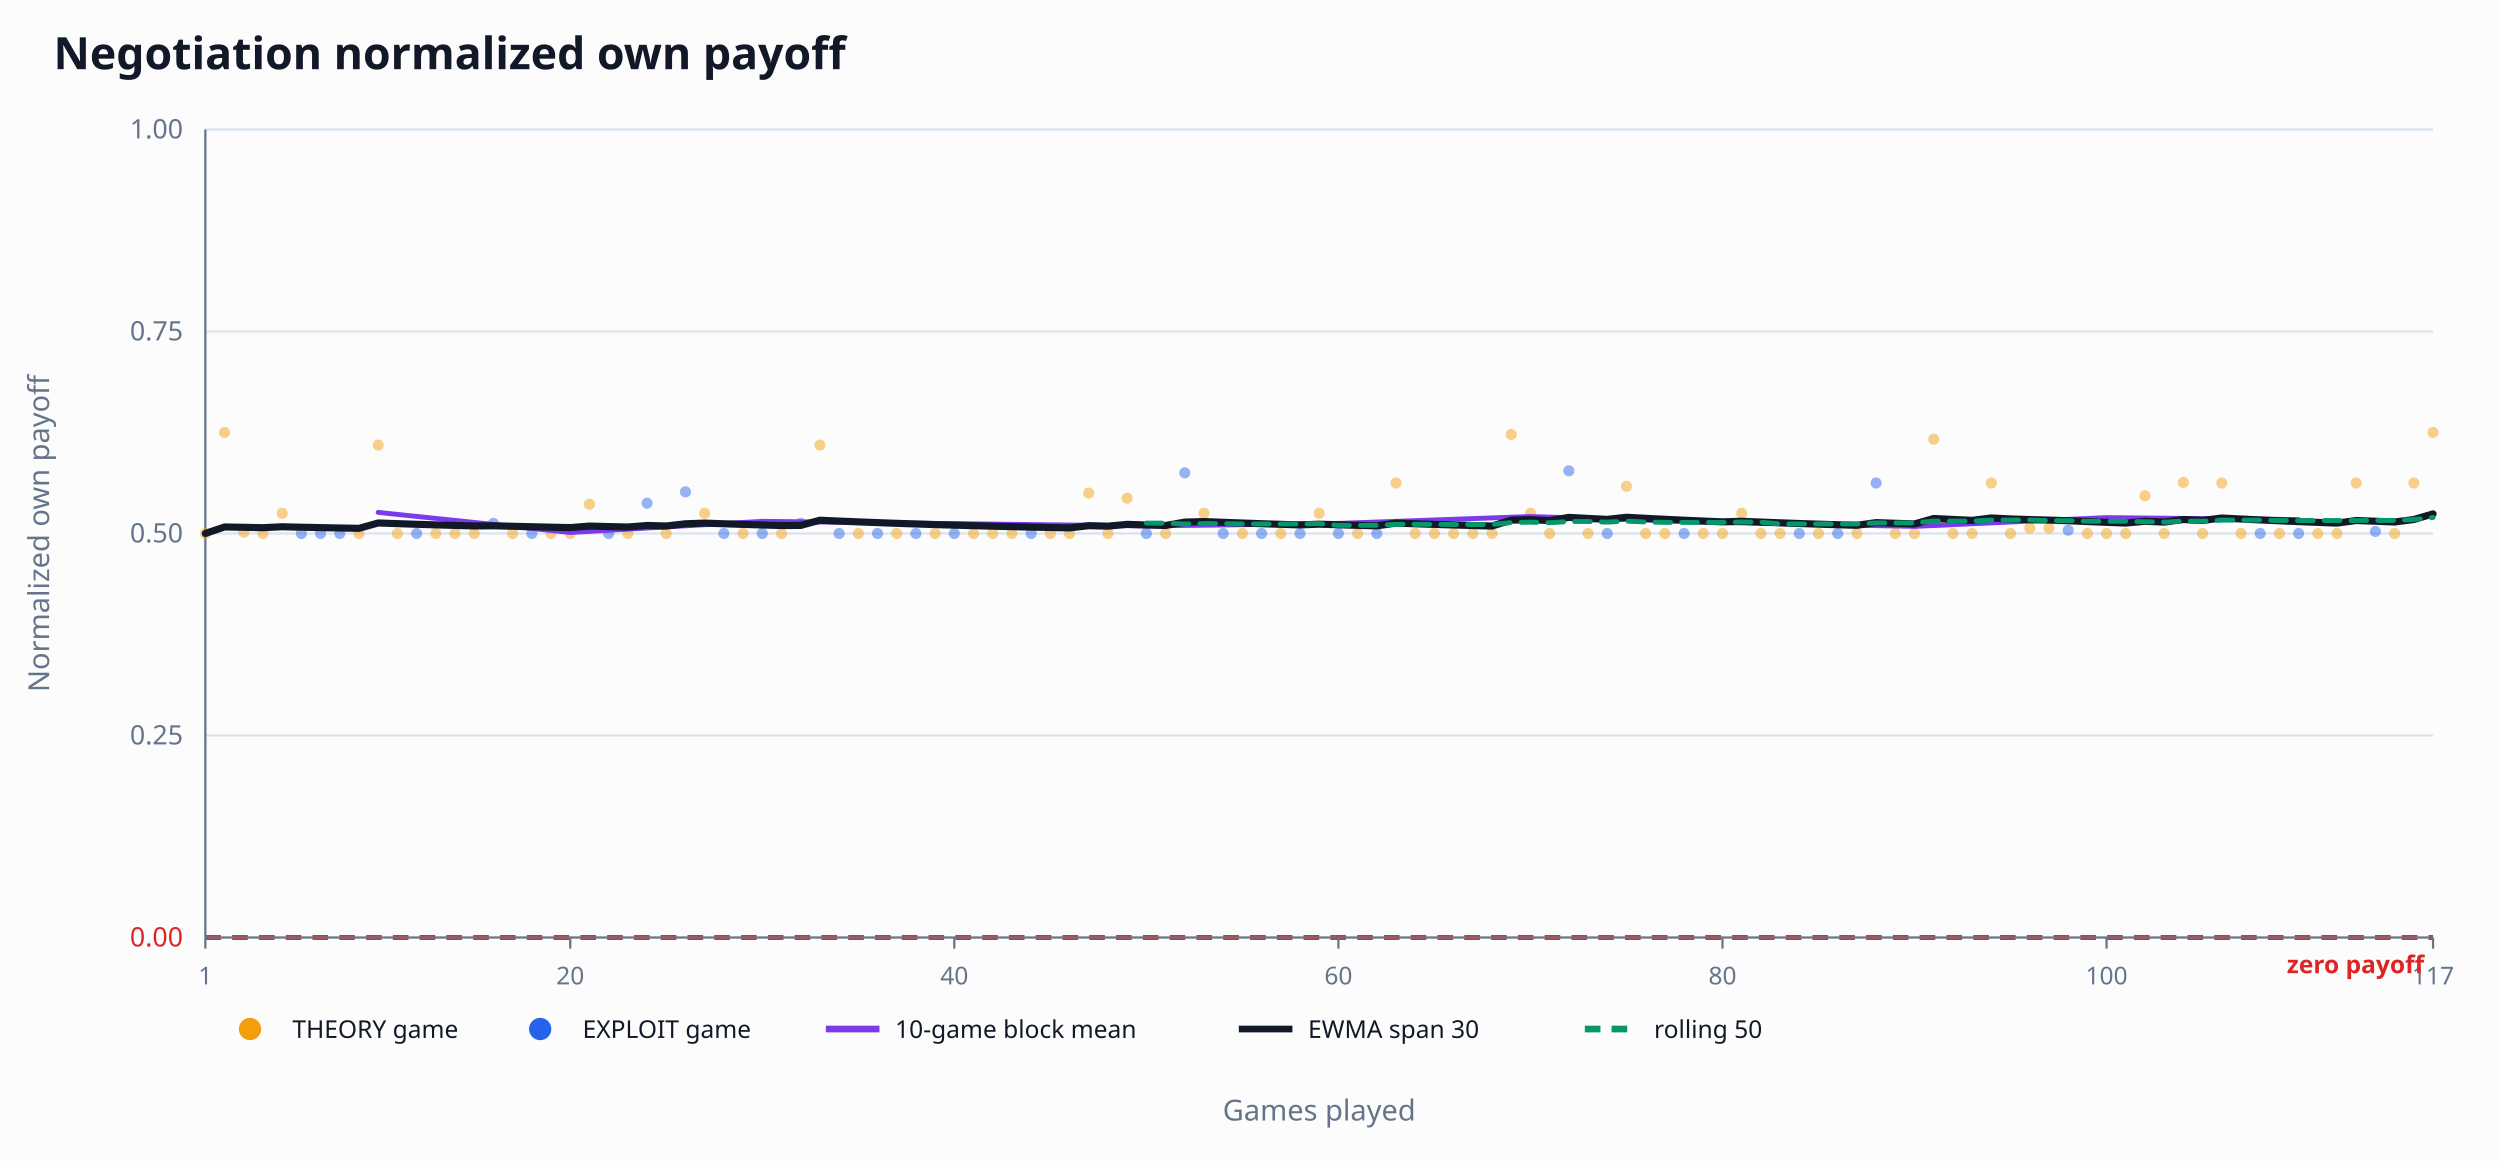
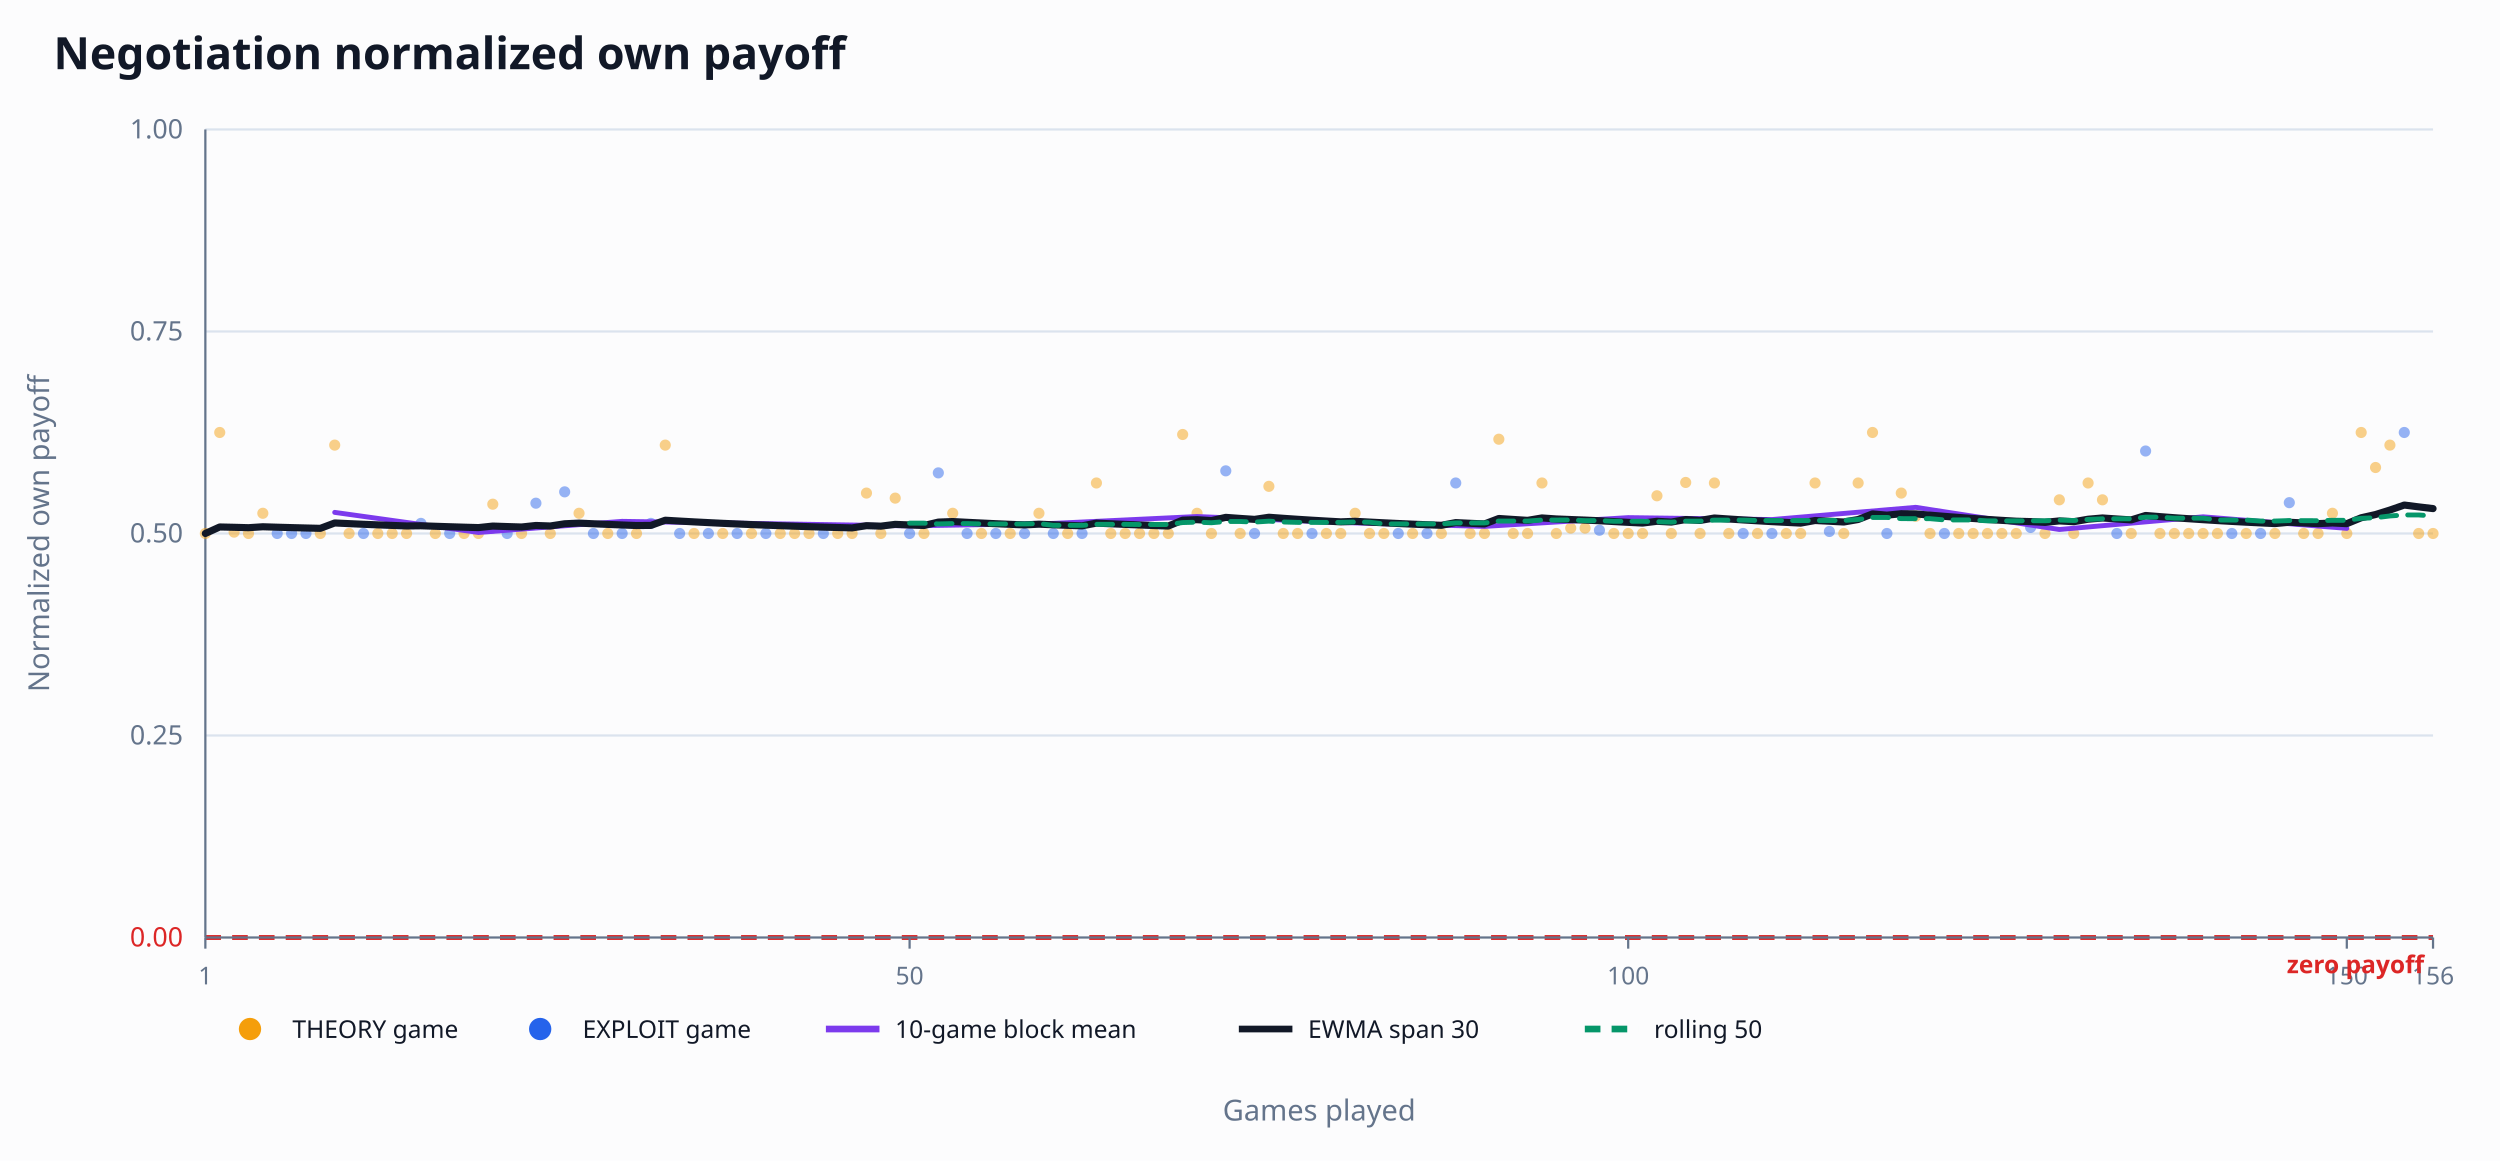
<svg xmlns="http://www.w3.org/2000/svg" width="1120" height="520" viewBox="0 0 1120 520">
  <rect width="100%" height="100%" fill="#fcfcfd" />
  <text x="24" y="31" font-family="system-ui,sans-serif" font-size="20" font-weight="700" fill="#111827">Negotiation normalized own payoff</text>
  <line x1="92" y1="420.00" x2="1090" y2="420.00" stroke="#dc2626" stroke-width="2.2" stroke-dasharray="7,5" />
  <text x="82" y="424.00" text-anchor="end" font-family="system-ui,sans-serif" font-size="12" fill="#dc2626">0.00</text>
  <line x1="92" y1="329.50" x2="1090" y2="329.50" stroke="#dbe3ee" stroke-width="1" />
  <text x="82" y="333.50" text-anchor="end" font-family="system-ui,sans-serif" font-size="12" fill="#64748b">0.25</text>
  <line x1="92" y1="239.00" x2="1090" y2="239.00" stroke="#dbe3ee" stroke-width="1" />
  <text x="82" y="243.00" text-anchor="end" font-family="system-ui,sans-serif" font-size="12" fill="#64748b">0.50</text>
  <line x1="92" y1="148.50" x2="1090" y2="148.50" stroke="#dbe3ee" stroke-width="1" />
  <text x="82" y="152.50" text-anchor="end" font-family="system-ui,sans-serif" font-size="12" fill="#64748b">0.75</text>
  <line x1="92" y1="58.00" x2="1090" y2="58.00" stroke="#dbe3ee" stroke-width="1" />
  <text x="82" y="62.00" text-anchor="end" font-family="system-ui,sans-serif" font-size="12" fill="#64748b">1.00</text>
  <line x1="92.00" y1="420" x2="92.00" y2="425" stroke="#64748b" />
  <text x="92.00" y="441" text-anchor="middle" font-family="system-ui,sans-serif" font-size="11" fill="#64748b">1</text>
-   <line x1="255.47" y1="420" x2="255.47" y2="425" stroke="#64748b" />
-   <text x="255.47" y="441" text-anchor="middle" font-family="system-ui,sans-serif" font-size="11" fill="#64748b">20</text>
-   <line x1="427.53" y1="420" x2="427.53" y2="425" stroke="#64748b" />
-   <text x="427.53" y="441" text-anchor="middle" font-family="system-ui,sans-serif" font-size="11" fill="#64748b">40</text>
-   <line x1="599.60" y1="420" x2="599.60" y2="425" stroke="#64748b" />
-   <text x="599.60" y="441" text-anchor="middle" font-family="system-ui,sans-serif" font-size="11" fill="#64748b">60</text>
-   <line x1="771.67" y1="420" x2="771.67" y2="425" stroke="#64748b" />
-   <text x="771.67" y="441" text-anchor="middle" font-family="system-ui,sans-serif" font-size="11" fill="#64748b">80</text>
-   <line x1="943.74" y1="420" x2="943.74" y2="425" stroke="#64748b" />
-   <text x="943.74" y="441" text-anchor="middle" font-family="system-ui,sans-serif" font-size="11" fill="#64748b">100</text>
+   <line x1="407.50" y1="420" x2="407.50" y2="425" stroke="#64748b" />
+   <text x="407.50" y="441" text-anchor="middle" font-family="system-ui,sans-serif" font-size="11" fill="#64748b">50</text>
+   <line x1="729.43" y1="420" x2="729.43" y2="425" stroke="#64748b" />
+   <text x="729.43" y="441" text-anchor="middle" font-family="system-ui,sans-serif" font-size="11" fill="#64748b">100</text>
+   <line x1="1051.37" y1="420" x2="1051.37" y2="425" stroke="#64748b" />
+   <text x="1051.37" y="441" text-anchor="middle" font-family="system-ui,sans-serif" font-size="11" fill="#64748b">150</text>
  <line x1="1090.00" y1="420" x2="1090.00" y2="425" stroke="#64748b" />
-   <text x="1090.00" y="441" text-anchor="middle" font-family="system-ui,sans-serif" font-size="11" fill="#64748b">117</text>
+   <text x="1090.00" y="441" text-anchor="middle" font-family="system-ui,sans-serif" font-size="11" fill="#64748b">156</text>
  <line x1="92" y1="58" x2="92" y2="420" stroke="#64748b" />
  <line x1="92" y1="420" x2="1090" y2="420" stroke="#64748b" />
  <text x="591.00" y="502" text-anchor="middle" font-family="system-ui,sans-serif" font-size="13" fill="#64748b">Games played</text>
  <text x="22" y="239.00" text-anchor="middle" transform="rotate(-90 22 239.00)" font-family="system-ui,sans-serif" font-size="13" fill="#64748b">Normalized own payoff</text>
  <text x="1086" y="436.00" text-anchor="end" font-family="system-ui,sans-serif" font-size="11" font-weight="700" fill="#dc2626">zero payoff</text>
  <circle cx="92.00" cy="239.00" r="2.5" fill="#f59e0b" opacity="0.48" />
-   <circle cx="100.60" cy="193.75" r="2.5" fill="#f59e0b" opacity="0.48" />
-   <circle cx="109.21" cy="238.40" r="2.5" fill="#f59e0b" opacity="0.48" />
-   <circle cx="117.81" cy="239.00" r="2.5" fill="#f59e0b" opacity="0.48" />
-   <circle cx="126.41" cy="229.95" r="2.5" fill="#f59e0b" opacity="0.48" />
-   <circle cx="135.02" cy="239.00" r="2.5" fill="#2563eb" opacity="0.48" />
-   <circle cx="143.62" cy="239.00" r="2.5" fill="#2563eb" opacity="0.48" />
-   <circle cx="152.22" cy="239.00" r="2.5" fill="#2563eb" opacity="0.48" />
-   <circle cx="160.83" cy="239.00" r="2.5" fill="#f59e0b" opacity="0.48" />
-   <circle cx="169.43" cy="199.41" r="2.5" fill="#f59e0b" opacity="0.48" />
-   <circle cx="178.03" cy="239.00" r="2.5" fill="#f59e0b" opacity="0.48" />
-   <circle cx="186.64" cy="239.00" r="2.5" fill="#2563eb" opacity="0.48" />
-   <circle cx="195.24" cy="239.00" r="2.5" fill="#f59e0b" opacity="0.48" />
-   <circle cx="203.84" cy="239.00" r="2.5" fill="#f59e0b" opacity="0.48" />
-   <circle cx="212.45" cy="239.00" r="2.5" fill="#f59e0b" opacity="0.48" />
-   <circle cx="221.05" cy="234.48" r="2.5" fill="#2563eb" opacity="0.48" />
-   <circle cx="229.66" cy="239.00" r="2.5" fill="#f59e0b" opacity="0.48" />
-   <circle cx="238.26" cy="239.00" r="2.5" fill="#2563eb" opacity="0.48" />
-   <circle cx="246.86" cy="239.00" r="2.5" fill="#f59e0b" opacity="0.48" />
-   <circle cx="255.47" cy="239.00" r="2.5" fill="#f59e0b" opacity="0.48" />
-   <circle cx="264.07" cy="225.88" r="2.5" fill="#f59e0b" opacity="0.48" />
-   <circle cx="272.67" cy="239.00" r="2.5" fill="#2563eb" opacity="0.48" />
-   <circle cx="281.28" cy="239.00" r="2.5" fill="#f59e0b" opacity="0.48" />
-   <circle cx="289.88" cy="225.43" r="2.5" fill="#2563eb" opacity="0.48" />
-   <circle cx="298.48" cy="239.00" r="2.5" fill="#f59e0b" opacity="0.48" />
-   <circle cx="307.09" cy="220.35" r="2.5" fill="#2563eb" opacity="0.48" />
-   <circle cx="315.69" cy="229.95" r="2.5" fill="#f59e0b" opacity="0.48" />
-   <circle cx="324.29" cy="239.00" r="2.5" fill="#2563eb" opacity="0.48" />
-   <circle cx="332.90" cy="239.00" r="2.5" fill="#f59e0b" opacity="0.48" />
-   <circle cx="341.50" cy="239.00" r="2.5" fill="#2563eb" opacity="0.48" />
-   <circle cx="350.10" cy="239.00" r="2.5" fill="#f59e0b" opacity="0.48" />
-   <circle cx="358.71" cy="234.48" r="2.5" fill="#2563eb" opacity="0.48" />
-   <circle cx="367.31" cy="199.41" r="2.5" fill="#f59e0b" opacity="0.48" />
-   <circle cx="375.91" cy="239.00" r="2.5" fill="#2563eb" opacity="0.48" />
-   <circle cx="384.52" cy="239.00" r="2.5" fill="#f59e0b" opacity="0.48" />
-   <circle cx="393.12" cy="239.00" r="2.5" fill="#2563eb" opacity="0.48" />
-   <circle cx="401.72" cy="239.00" r="2.5" fill="#f59e0b" opacity="0.48" />
-   <circle cx="410.33" cy="239.00" r="2.5" fill="#2563eb" opacity="0.48" />
-   <circle cx="418.93" cy="239.00" r="2.5" fill="#f59e0b" opacity="0.48" />
-   <circle cx="427.53" cy="239.00" r="2.5" fill="#2563eb" opacity="0.48" />
-   <circle cx="436.14" cy="239.00" r="2.5" fill="#f59e0b" opacity="0.48" />
-   <circle cx="444.74" cy="239.00" r="2.5" fill="#f59e0b" opacity="0.48" />
-   <circle cx="453.34" cy="239.00" r="2.5" fill="#f59e0b" opacity="0.48" />
-   <circle cx="461.95" cy="239.00" r="2.5" fill="#2563eb" opacity="0.48" />
-   <circle cx="470.55" cy="239.00" r="2.5" fill="#f59e0b" opacity="0.48" />
-   <circle cx="479.16" cy="239.00" r="2.5" fill="#f59e0b" opacity="0.48" />
-   <circle cx="487.76" cy="220.90" r="2.5" fill="#f59e0b" opacity="0.48" />
-   <circle cx="496.36" cy="239.00" r="2.5" fill="#f59e0b" opacity="0.48" />
-   <circle cx="504.97" cy="223.16" r="2.5" fill="#f59e0b" opacity="0.48" />
-   <circle cx="513.57" cy="239.00" r="2.5" fill="#2563eb" opacity="0.48" />
-   <circle cx="522.17" cy="239.00" r="2.5" fill="#f59e0b" opacity="0.48" />
-   <circle cx="530.78" cy="211.85" r="2.5" fill="#2563eb" opacity="0.48" />
-   <circle cx="539.38" cy="229.95" r="2.5" fill="#f59e0b" opacity="0.48" />
-   <circle cx="547.98" cy="239.00" r="2.5" fill="#2563eb" opacity="0.48" />
-   <circle cx="556.59" cy="239.00" r="2.5" fill="#f59e0b" opacity="0.48" />
-   <circle cx="565.19" cy="239.00" r="2.5" fill="#2563eb" opacity="0.48" />
-   <circle cx="573.79" cy="239.00" r="2.5" fill="#f59e0b" opacity="0.48" />
-   <circle cx="582.40" cy="239.00" r="2.5" fill="#2563eb" opacity="0.48" />
-   <circle cx="591.00" cy="229.95" r="2.5" fill="#f59e0b" opacity="0.48" />
-   <circle cx="599.60" cy="239.00" r="2.5" fill="#2563eb" opacity="0.48" />
-   <circle cx="608.21" cy="239.00" r="2.5" fill="#f59e0b" opacity="0.48" />
-   <circle cx="616.81" cy="239.00" r="2.5" fill="#2563eb" opacity="0.48" />
-   <circle cx="625.41" cy="216.38" r="2.5" fill="#f59e0b" opacity="0.48" />
-   <circle cx="634.02" cy="239.00" r="2.5" fill="#f59e0b" opacity="0.48" />
-   <circle cx="642.62" cy="239.00" r="2.5" fill="#f59e0b" opacity="0.48" />
-   <circle cx="651.22" cy="239.00" r="2.5" fill="#f59e0b" opacity="0.48" />
-   <circle cx="659.83" cy="239.00" r="2.5" fill="#f59e0b" opacity="0.48" />
-   <circle cx="668.43" cy="239.00" r="2.5" fill="#f59e0b" opacity="0.48" />
-   <circle cx="677.03" cy="194.65" r="2.5" fill="#f59e0b" opacity="0.48" />
-   <circle cx="685.64" cy="229.95" r="2.5" fill="#f59e0b" opacity="0.48" />
-   <circle cx="694.24" cy="239.00" r="2.5" fill="#f59e0b" opacity="0.48" />
-   <circle cx="702.84" cy="210.94" r="2.5" fill="#2563eb" opacity="0.48" />
-   <circle cx="711.45" cy="239.00" r="2.5" fill="#f59e0b" opacity="0.48" />
-   <circle cx="720.05" cy="239.00" r="2.5" fill="#2563eb" opacity="0.48" />
-   <circle cx="728.66" cy="217.88" r="2.5" fill="#f59e0b" opacity="0.48" />
-   <circle cx="737.26" cy="239.00" r="2.5" fill="#f59e0b" opacity="0.48" />
-   <circle cx="745.86" cy="239.00" r="2.5" fill="#f59e0b" opacity="0.48" />
-   <circle cx="754.47" cy="239.00" r="2.5" fill="#2563eb" opacity="0.48" />
-   <circle cx="763.07" cy="239.00" r="2.5" fill="#f59e0b" opacity="0.48" />
-   <circle cx="771.67" cy="239.00" r="2.5" fill="#f59e0b" opacity="0.48" />
-   <circle cx="780.28" cy="229.95" r="2.5" fill="#f59e0b" opacity="0.48" />
-   <circle cx="788.88" cy="239.00" r="2.5" fill="#f59e0b" opacity="0.48" />
-   <circle cx="797.48" cy="239.00" r="2.5" fill="#f59e0b" opacity="0.48" />
-   <circle cx="806.09" cy="239.00" r="2.5" fill="#2563eb" opacity="0.48" />
-   <circle cx="814.69" cy="239.00" r="2.5" fill="#f59e0b" opacity="0.48" />
-   <circle cx="823.29" cy="239.00" r="2.5" fill="#2563eb" opacity="0.48" />
-   <circle cx="831.90" cy="239.00" r="2.5" fill="#f59e0b" opacity="0.48" />
-   <circle cx="840.50" cy="216.38" r="2.5" fill="#2563eb" opacity="0.48" />
-   <circle cx="849.10" cy="239.00" r="2.5" fill="#f59e0b" opacity="0.48" />
-   <circle cx="857.71" cy="239.00" r="2.5" fill="#f59e0b" opacity="0.48" />
-   <circle cx="866.31" cy="196.77" r="2.5" fill="#f59e0b" opacity="0.48" />
-   <circle cx="874.91" cy="239.00" r="2.5" fill="#f59e0b" opacity="0.48" />
-   <circle cx="883.52" cy="239.00" r="2.5" fill="#f59e0b" opacity="0.48" />
-   <circle cx="892.12" cy="216.38" r="2.5" fill="#f59e0b" opacity="0.48" />
-   <circle cx="900.72" cy="239.00" r="2.5" fill="#f59e0b" opacity="0.48" />
-   <circle cx="909.33" cy="236.59" r="2.5" fill="#f59e0b" opacity="0.48" />
-   <circle cx="917.93" cy="236.59" r="2.5" fill="#f59e0b" opacity="0.48" />
-   <circle cx="926.53" cy="237.55" r="2.5" fill="#2563eb" opacity="0.48" />
-   <circle cx="935.14" cy="239.00" r="2.5" fill="#f59e0b" opacity="0.48" />
-   <circle cx="943.74" cy="239.00" r="2.5" fill="#f59e0b" opacity="0.48" />
-   <circle cx="952.34" cy="239.00" r="2.5" fill="#f59e0b" opacity="0.48" />
-   <circle cx="960.95" cy="222.11" r="2.5" fill="#f59e0b" opacity="0.48" />
-   <circle cx="969.55" cy="239.00" r="2.5" fill="#f59e0b" opacity="0.48" />
-   <circle cx="978.16" cy="216.14" r="2.5" fill="#f59e0b" opacity="0.48" />
-   <circle cx="986.76" cy="239.00" r="2.5" fill="#f59e0b" opacity="0.48" />
-   <circle cx="995.36" cy="216.38" r="2.5" fill="#f59e0b" opacity="0.48" />
-   <circle cx="1003.97" cy="239.00" r="2.5" fill="#f59e0b" opacity="0.48" />
-   <circle cx="1012.57" cy="239.00" r="2.5" fill="#2563eb" opacity="0.48" />
-   <circle cx="1021.17" cy="239.00" r="2.5" fill="#f59e0b" opacity="0.48" />
-   <circle cx="1029.78" cy="239.00" r="2.5" fill="#2563eb" opacity="0.48" />
-   <circle cx="1038.38" cy="239.00" r="2.5" fill="#f59e0b" opacity="0.48" />
-   <circle cx="1046.98" cy="239.00" r="2.5" fill="#f59e0b" opacity="0.48" />
-   <circle cx="1055.59" cy="216.38" r="2.5" fill="#f59e0b" opacity="0.48" />
-   <circle cx="1064.19" cy="238.10" r="2.5" fill="#2563eb" opacity="0.48" />
-   <circle cx="1072.79" cy="239.00" r="2.5" fill="#f59e0b" opacity="0.48" />
-   <circle cx="1081.40" cy="216.38" r="2.5" fill="#f59e0b" opacity="0.48" />
-   <circle cx="1090.00" cy="193.75" r="2.5" fill="#f59e0b" opacity="0.48" />
-   <polyline points="169.43,229.55 255.47,238.55 341.50,233.56 427.53,234.59 513.57,235.61 599.60,234.48 685.64,231.40 771.67,234.08 857.71,235.83 943.74,231.89 1029.78,232.76" fill="none" stroke="#7c3aed" stroke-width="2.2" stroke-linejoin="round" stroke-linecap="round" />
-   <polyline points="92.00,239.00 100.60,236.08 109.21,236.23 117.81,236.41 126.41,235.99 135.02,236.19 143.62,236.37 152.22,236.54 160.83,236.70 169.43,234.29 178.03,234.59 186.64,234.88 195.24,235.14 203.84,235.39 212.45,235.63 221.05,235.55 229.66,235.77 238.26,235.98 246.86,236.18 255.47,236.36 264.07,235.68 272.67,235.90 281.28,236.10 289.88,235.41 298.48,235.64 307.09,234.65 315.69,234.35 324.29,234.65 332.90,234.93 341.50,235.19 350.10,235.44 358.71,235.38 367.31,233.06 375.91,233.44 384.52,233.80 393.12,234.13 401.72,234.45 410.33,234.74 418.93,235.02 427.53,235.27 436.14,235.51 444.74,235.74 453.34,235.95 461.95,236.15 470.55,236.33 479.16,236.50 487.76,235.50 496.36,235.72 504.97,234.91 513.57,235.18 522.17,235.42 530.78,233.90 539.38,233.65 547.98,233.99 556.59,234.31 565.19,234.62 573.79,234.90 582.40,235.16 591.00,234.83 599.60,235.10 608.21,235.35 616.81,235.58 625.41,234.35 634.02,234.65 642.62,234.93 651.22,235.19 659.83,235.44 668.43,235.67 677.03,233.02 685.64,232.82 694.24,233.22 702.84,231.78 711.45,232.25 720.05,232.68 728.66,231.73 737.26,232.20 745.86,232.64 754.47,233.05 763.07,233.43 771.67,233.79 780.28,233.54 788.88,233.89 797.48,234.22 806.09,234.53 814.69,234.82 823.29,235.09 831.90,235.34 840.50,234.12 849.10,234.43 857.71,234.73 866.31,232.28 874.91,232.71 883.52,233.12 892.12,232.04 900.72,232.49 909.33,232.75 917.93,233.00 926.53,233.29 935.14,233.66 943.74,234.01 952.34,234.33 960.95,233.54 969.55,233.89 978.16,232.75 986.76,233.15 995.36,232.07 1003.97,232.51 1012.57,232.93 1021.17,233.32 1029.78,233.69 1038.38,234.03 1046.98,234.35 1055.59,233.19 1064.19,233.51 1072.79,233.86 1081.40,232.74 1090.00,230.22" fill="none" stroke="#111827" stroke-width="3.2" stroke-linejoin="round" stroke-linecap="round" />
-   <polyline points="513.57,234.37 522.17,234.37 530.78,234.73 539.38,234.56 547.98,234.56 556.59,234.74 565.19,234.74 573.79,234.74 582.40,234.74 591.00,234.56 599.60,235.36 608.21,235.36 616.81,235.36 625.41,234.90 634.02,234.90 642.62,234.90 651.22,234.99 659.83,234.99 668.43,234.99 677.03,234.11 685.64,233.93 694.24,234.19 702.84,233.63 711.45,233.63 720.05,233.90 728.66,233.48 737.26,233.85 745.86,234.03 754.47,234.03 763.07,234.03 771.67,234.03 780.28,233.85 788.88,233.94 797.48,234.73 806.09,234.73 814.69,234.73 823.29,234.73 831.90,234.73 840.50,234.28 849.10,234.28 857.71,234.28 866.31,233.43 874.91,233.43 883.52,233.43 892.12,232.98 900.72,232.98 909.33,232.93 917.93,233.25 926.53,233.22 935.14,233.53 943.74,233.53 952.34,233.53 960.95,233.74 969.55,233.92 978.16,233.46 986.76,233.46 995.36,233.01 1003.97,233.01 1012.57,233.01 1021.17,233.19 1029.78,233.19 1038.38,233.19 1046.98,233.19 1055.59,233.19 1064.19,233.17 1072.79,233.17 1081.40,232.72 1090.00,231.82" fill="none" stroke="#059669" stroke-width="2.2" stroke-linejoin="round" stroke-linecap="round" stroke-dasharray="7,5" />
+   <circle cx="98.44" cy="193.75" r="2.5" fill="#f59e0b" opacity="0.48" />
+   <circle cx="104.88" cy="238.40" r="2.5" fill="#f59e0b" opacity="0.48" />
+   <circle cx="111.32" cy="239.00" r="2.5" fill="#f59e0b" opacity="0.48" />
+   <circle cx="117.75" cy="229.95" r="2.5" fill="#f59e0b" opacity="0.48" />
+   <circle cx="124.19" cy="239.00" r="2.5" fill="#2563eb" opacity="0.48" />
+   <circle cx="130.63" cy="239.00" r="2.5" fill="#2563eb" opacity="0.48" />
+   <circle cx="137.07" cy="239.00" r="2.5" fill="#2563eb" opacity="0.48" />
+   <circle cx="143.51" cy="239.00" r="2.5" fill="#f59e0b" opacity="0.48" />
+   <circle cx="149.95" cy="199.41" r="2.5" fill="#f59e0b" opacity="0.48" />
+   <circle cx="156.39" cy="239.00" r="2.5" fill="#f59e0b" opacity="0.48" />
+   <circle cx="162.83" cy="239.00" r="2.5" fill="#2563eb" opacity="0.48" />
+   <circle cx="169.26" cy="239.00" r="2.5" fill="#f59e0b" opacity="0.48" />
+   <circle cx="175.70" cy="239.00" r="2.5" fill="#f59e0b" opacity="0.48" />
+   <circle cx="182.14" cy="239.00" r="2.5" fill="#f59e0b" opacity="0.48" />
+   <circle cx="188.58" cy="234.48" r="2.5" fill="#2563eb" opacity="0.48" />
+   <circle cx="195.02" cy="239.00" r="2.5" fill="#f59e0b" opacity="0.48" />
+   <circle cx="201.46" cy="239.00" r="2.5" fill="#2563eb" opacity="0.48" />
+   <circle cx="207.90" cy="239.00" r="2.5" fill="#f59e0b" opacity="0.48" />
+   <circle cx="214.34" cy="239.00" r="2.5" fill="#f59e0b" opacity="0.48" />
+   <circle cx="220.77" cy="225.88" r="2.5" fill="#f59e0b" opacity="0.48" />
+   <circle cx="227.21" cy="239.00" r="2.5" fill="#2563eb" opacity="0.48" />
+   <circle cx="233.65" cy="239.00" r="2.5" fill="#f59e0b" opacity="0.48" />
+   <circle cx="240.09" cy="225.43" r="2.5" fill="#2563eb" opacity="0.48" />
+   <circle cx="246.53" cy="239.00" r="2.5" fill="#f59e0b" opacity="0.48" />
+   <circle cx="252.97" cy="220.35" r="2.5" fill="#2563eb" opacity="0.48" />
+   <circle cx="259.41" cy="229.95" r="2.5" fill="#f59e0b" opacity="0.48" />
+   <circle cx="265.85" cy="239.00" r="2.5" fill="#2563eb" opacity="0.48" />
+   <circle cx="272.28" cy="239.00" r="2.5" fill="#f59e0b" opacity="0.48" />
+   <circle cx="278.72" cy="239.00" r="2.5" fill="#2563eb" opacity="0.48" />
+   <circle cx="285.16" cy="239.00" r="2.5" fill="#f59e0b" opacity="0.48" />
+   <circle cx="291.60" cy="234.48" r="2.5" fill="#2563eb" opacity="0.48" />
+   <circle cx="298.04" cy="199.41" r="2.5" fill="#f59e0b" opacity="0.48" />
+   <circle cx="304.48" cy="239.00" r="2.5" fill="#2563eb" opacity="0.48" />
+   <circle cx="310.92" cy="239.00" r="2.5" fill="#f59e0b" opacity="0.48" />
+   <circle cx="317.35" cy="239.00" r="2.5" fill="#2563eb" opacity="0.48" />
+   <circle cx="323.79" cy="239.00" r="2.5" fill="#f59e0b" opacity="0.48" />
+   <circle cx="330.23" cy="239.00" r="2.5" fill="#2563eb" opacity="0.48" />
+   <circle cx="336.67" cy="239.00" r="2.5" fill="#f59e0b" opacity="0.48" />
+   <circle cx="343.11" cy="239.00" r="2.5" fill="#2563eb" opacity="0.48" />
+   <circle cx="349.55" cy="239.00" r="2.5" fill="#f59e0b" opacity="0.48" />
+   <circle cx="355.99" cy="239.00" r="2.5" fill="#f59e0b" opacity="0.48" />
+   <circle cx="362.43" cy="239.00" r="2.5" fill="#f59e0b" opacity="0.48" />
+   <circle cx="368.86" cy="239.00" r="2.5" fill="#2563eb" opacity="0.48" />
+   <circle cx="375.30" cy="239.00" r="2.5" fill="#f59e0b" opacity="0.48" />
+   <circle cx="381.74" cy="239.00" r="2.5" fill="#f59e0b" opacity="0.48" />
+   <circle cx="388.18" cy="220.90" r="2.5" fill="#f59e0b" opacity="0.48" />
+   <circle cx="394.62" cy="239.00" r="2.5" fill="#f59e0b" opacity="0.48" />
+   <circle cx="401.06" cy="223.16" r="2.5" fill="#f59e0b" opacity="0.48" />
+   <circle cx="407.50" cy="239.00" r="2.5" fill="#2563eb" opacity="0.48" />
+   <circle cx="413.94" cy="239.00" r="2.5" fill="#f59e0b" opacity="0.48" />
+   <circle cx="420.37" cy="211.85" r="2.5" fill="#2563eb" opacity="0.48" />
+   <circle cx="426.81" cy="229.95" r="2.5" fill="#f59e0b" opacity="0.48" />
+   <circle cx="433.25" cy="239.00" r="2.5" fill="#2563eb" opacity="0.48" />
+   <circle cx="439.69" cy="239.00" r="2.5" fill="#f59e0b" opacity="0.48" />
+   <circle cx="446.13" cy="239.00" r="2.5" fill="#2563eb" opacity="0.48" />
+   <circle cx="452.57" cy="239.00" r="2.5" fill="#f59e0b" opacity="0.48" />
+   <circle cx="459.01" cy="239.00" r="2.5" fill="#2563eb" opacity="0.48" />
+   <circle cx="465.45" cy="229.95" r="2.5" fill="#f59e0b" opacity="0.48" />
+   <circle cx="471.88" cy="239.00" r="2.5" fill="#2563eb" opacity="0.48" />
+   <circle cx="478.32" cy="239.00" r="2.5" fill="#f59e0b" opacity="0.48" />
+   <circle cx="484.76" cy="239.00" r="2.5" fill="#2563eb" opacity="0.48" />
+   <circle cx="491.20" cy="216.38" r="2.5" fill="#f59e0b" opacity="0.48" />
+   <circle cx="497.64" cy="239.00" r="2.5" fill="#f59e0b" opacity="0.48" />
+   <circle cx="504.08" cy="239.00" r="2.5" fill="#f59e0b" opacity="0.48" />
+   <circle cx="510.52" cy="239.00" r="2.5" fill="#f59e0b" opacity="0.48" />
+   <circle cx="516.95" cy="239.00" r="2.5" fill="#f59e0b" opacity="0.48" />
+   <circle cx="523.39" cy="239.00" r="2.5" fill="#f59e0b" opacity="0.48" />
+   <circle cx="529.83" cy="194.65" r="2.5" fill="#f59e0b" opacity="0.48" />
+   <circle cx="536.27" cy="229.95" r="2.5" fill="#f59e0b" opacity="0.48" />
+   <circle cx="542.71" cy="239.00" r="2.5" fill="#f59e0b" opacity="0.48" />
+   <circle cx="549.15" cy="210.94" r="2.5" fill="#2563eb" opacity="0.48" />
+   <circle cx="555.59" cy="239.00" r="2.5" fill="#f59e0b" opacity="0.48" />
+   <circle cx="562.03" cy="239.00" r="2.5" fill="#2563eb" opacity="0.48" />
+   <circle cx="568.46" cy="217.88" r="2.5" fill="#f59e0b" opacity="0.48" />
+   <circle cx="574.90" cy="239.00" r="2.5" fill="#f59e0b" opacity="0.48" />
+   <circle cx="581.34" cy="239.00" r="2.5" fill="#f59e0b" opacity="0.48" />
+   <circle cx="587.78" cy="239.00" r="2.5" fill="#2563eb" opacity="0.48" />
+   <circle cx="594.22" cy="239.00" r="2.5" fill="#f59e0b" opacity="0.48" />
+   <circle cx="600.66" cy="239.00" r="2.5" fill="#f59e0b" opacity="0.48" />
+   <circle cx="607.10" cy="229.95" r="2.5" fill="#f59e0b" opacity="0.48" />
+   <circle cx="613.54" cy="239.00" r="2.5" fill="#f59e0b" opacity="0.48" />
+   <circle cx="619.97" cy="239.00" r="2.5" fill="#f59e0b" opacity="0.48" />
+   <circle cx="626.41" cy="239.00" r="2.5" fill="#2563eb" opacity="0.48" />
+   <circle cx="632.85" cy="239.00" r="2.5" fill="#f59e0b" opacity="0.48" />
+   <circle cx="639.29" cy="239.00" r="2.5" fill="#2563eb" opacity="0.48" />
+   <circle cx="645.73" cy="239.00" r="2.5" fill="#f59e0b" opacity="0.48" />
+   <circle cx="652.17" cy="216.38" r="2.5" fill="#2563eb" opacity="0.48" />
+   <circle cx="658.61" cy="239.00" r="2.5" fill="#f59e0b" opacity="0.48" />
+   <circle cx="665.05" cy="239.00" r="2.5" fill="#f59e0b" opacity="0.48" />
+   <circle cx="671.48" cy="196.77" r="2.5" fill="#f59e0b" opacity="0.48" />
+   <circle cx="677.92" cy="239.00" r="2.5" fill="#f59e0b" opacity="0.48" />
+   <circle cx="684.36" cy="239.00" r="2.5" fill="#f59e0b" opacity="0.48" />
+   <circle cx="690.80" cy="216.38" r="2.5" fill="#f59e0b" opacity="0.48" />
+   <circle cx="697.24" cy="239.00" r="2.5" fill="#f59e0b" opacity="0.48" />
+   <circle cx="703.68" cy="236.59" r="2.5" fill="#f59e0b" opacity="0.48" />
+   <circle cx="710.12" cy="236.59" r="2.5" fill="#f59e0b" opacity="0.48" />
+   <circle cx="716.55" cy="237.55" r="2.5" fill="#2563eb" opacity="0.48" />
+   <circle cx="722.99" cy="239.00" r="2.5" fill="#f59e0b" opacity="0.48" />
+   <circle cx="729.43" cy="239.00" r="2.5" fill="#f59e0b" opacity="0.48" />
+   <circle cx="735.87" cy="239.00" r="2.5" fill="#f59e0b" opacity="0.48" />
+   <circle cx="742.31" cy="222.11" r="2.5" fill="#f59e0b" opacity="0.48" />
+   <circle cx="748.75" cy="239.00" r="2.5" fill="#f59e0b" opacity="0.48" />
+   <circle cx="755.19" cy="216.14" r="2.5" fill="#f59e0b" opacity="0.48" />
+   <circle cx="761.63" cy="239.00" r="2.5" fill="#f59e0b" opacity="0.48" />
+   <circle cx="768.06" cy="216.38" r="2.5" fill="#f59e0b" opacity="0.48" />
+   <circle cx="774.50" cy="239.00" r="2.5" fill="#f59e0b" opacity="0.48" />
+   <circle cx="780.94" cy="239.00" r="2.5" fill="#2563eb" opacity="0.48" />
+   <circle cx="787.38" cy="239.00" r="2.5" fill="#f59e0b" opacity="0.48" />
+   <circle cx="793.82" cy="239.00" r="2.5" fill="#2563eb" opacity="0.48" />
+   <circle cx="800.26" cy="239.00" r="2.5" fill="#f59e0b" opacity="0.48" />
+   <circle cx="806.70" cy="239.00" r="2.5" fill="#f59e0b" opacity="0.48" />
+   <circle cx="813.14" cy="216.38" r="2.5" fill="#f59e0b" opacity="0.48" />
+   <circle cx="819.57" cy="238.10" r="2.5" fill="#2563eb" opacity="0.48" />
+   <circle cx="826.01" cy="239.00" r="2.5" fill="#f59e0b" opacity="0.48" />
+   <circle cx="832.45" cy="216.38" r="2.5" fill="#f59e0b" opacity="0.48" />
+   <circle cx="838.89" cy="193.75" r="2.5" fill="#f59e0b" opacity="0.48" />
+   <circle cx="845.33" cy="239.00" r="2.5" fill="#2563eb" opacity="0.48" />
+   <circle cx="851.77" cy="220.90" r="2.5" fill="#f59e0b" opacity="0.48" />
+   <circle cx="858.21" cy="231.29" r="2.5" fill="#f59e0b" opacity="0.48" />
+   <circle cx="864.65" cy="239.00" r="2.5" fill="#f59e0b" opacity="0.48" />
+   <circle cx="871.08" cy="239.00" r="2.5" fill="#2563eb" opacity="0.48" />
+   <circle cx="877.52" cy="239.00" r="2.5" fill="#f59e0b" opacity="0.48" />
+   <circle cx="883.96" cy="239.00" r="2.5" fill="#f59e0b" opacity="0.48" />
+   <circle cx="890.40" cy="239.00" r="2.5" fill="#f59e0b" opacity="0.48" />
+   <circle cx="896.84" cy="239.00" r="2.5" fill="#f59e0b" opacity="0.48" />
+   <circle cx="903.28" cy="239.00" r="2.5" fill="#f59e0b" opacity="0.48" />
+   <circle cx="909.72" cy="236.29" r="2.5" fill="#2563eb" opacity="0.48" />
+   <circle cx="916.15" cy="239.00" r="2.5" fill="#f59e0b" opacity="0.48" />
+   <circle cx="922.59" cy="223.92" r="2.5" fill="#f59e0b" opacity="0.48" />
+   <circle cx="929.03" cy="239.00" r="2.5" fill="#f59e0b" opacity="0.48" />
+   <circle cx="935.47" cy="216.38" r="2.5" fill="#f59e0b" opacity="0.48" />
+   <circle cx="941.91" cy="223.92" r="2.5" fill="#f59e0b" opacity="0.48" />
+   <circle cx="948.35" cy="239.00" r="2.5" fill="#2563eb" opacity="0.48" />
+   <circle cx="954.79" cy="239.00" r="2.5" fill="#f59e0b" opacity="0.48" />
+   <circle cx="961.23" cy="202.05" r="2.5" fill="#2563eb" opacity="0.48" />
+   <circle cx="967.66" cy="239.00" r="2.5" fill="#f59e0b" opacity="0.48" />
+   <circle cx="974.10" cy="239.00" r="2.5" fill="#f59e0b" opacity="0.48" />
+   <circle cx="980.54" cy="239.00" r="2.5" fill="#f59e0b" opacity="0.48" />
+   <circle cx="986.98" cy="239.00" r="2.5" fill="#f59e0b" opacity="0.48" />
+   <circle cx="993.42" cy="239.00" r="2.5" fill="#f59e0b" opacity="0.48" />
+   <circle cx="999.86" cy="239.00" r="2.5" fill="#2563eb" opacity="0.48" />
+   <circle cx="1006.30" cy="239.00" r="2.5" fill="#f59e0b" opacity="0.48" />
+   <circle cx="1012.74" cy="239.00" r="2.5" fill="#2563eb" opacity="0.48" />
+   <circle cx="1019.17" cy="239.00" r="2.5" fill="#f59e0b" opacity="0.48" />
+   <circle cx="1025.61" cy="225.19" r="2.5" fill="#2563eb" opacity="0.48" />
+   <circle cx="1032.05" cy="239.00" r="2.5" fill="#f59e0b" opacity="0.48" />
+   <circle cx="1038.49" cy="239.00" r="2.5" fill="#f59e0b" opacity="0.48" />
+   <circle cx="1044.93" cy="229.95" r="2.5" fill="#f59e0b" opacity="0.48" />
+   <circle cx="1051.37" cy="239.00" r="2.5" fill="#f59e0b" opacity="0.48" />
+   <circle cx="1057.81" cy="193.75" r="2.5" fill="#f59e0b" opacity="0.48" />
+   <circle cx="1064.25" cy="209.44" r="2.5" fill="#f59e0b" opacity="0.48" />
+   <circle cx="1070.68" cy="199.41" r="2.5" fill="#f59e0b" opacity="0.48" />
+   <circle cx="1077.12" cy="193.75" r="2.5" fill="#2563eb" opacity="0.48" />
+   <circle cx="1083.56" cy="239.00" r="2.5" fill="#f59e0b" opacity="0.48" />
+   <circle cx="1090.00" cy="239.00" r="2.5" fill="#f59e0b" opacity="0.48" />
+   <polyline points="149.95,229.55 214.34,238.55 278.72,233.56 343.11,234.59 407.50,235.61 471.88,234.48 536.27,231.40 600.66,234.08 665.05,235.83 729.43,231.89 793.82,232.76 858.21,227.28 922.59,237.22 986.98,231.53 1051.37,236.71" fill="none" stroke="#7c3aed" stroke-width="2.2" stroke-linejoin="round" stroke-linecap="round" />
+   <polyline points="92.00,239.00 98.44,236.08 104.88,236.23 111.32,236.41 117.75,235.99 124.19,236.19 130.63,236.37 137.07,236.54 143.51,236.70 149.95,234.29 156.39,234.59 162.83,234.88 169.26,235.14 175.70,235.39 182.14,235.63 188.58,235.55 195.02,235.77 201.46,235.98 207.90,236.18 214.34,236.36 220.77,235.68 227.21,235.90 233.65,236.10 240.09,235.41 246.53,235.64 252.97,234.65 259.41,234.35 265.85,234.65 272.28,234.93 278.72,235.19 285.16,235.44 291.60,235.38 298.04,233.06 304.48,233.44 310.92,233.80 317.35,234.13 323.79,234.45 330.23,234.74 336.67,235.02 343.11,235.27 349.55,235.51 355.99,235.74 362.43,235.95 368.86,236.15 375.30,236.33 381.74,236.50 388.18,235.50 394.62,235.72 401.06,234.91 407.50,235.18 413.94,235.42 420.37,233.90 426.81,233.65 433.25,233.99 439.69,234.31 446.13,234.62 452.57,234.90 459.01,235.16 465.45,234.83 471.88,235.10 478.32,235.35 484.76,235.58 491.20,234.35 497.64,234.65 504.08,234.93 510.52,235.19 516.95,235.44 523.39,235.67 529.83,233.02 536.27,232.82 542.71,233.22 549.15,231.78 555.59,232.25 562.03,232.68 568.46,231.73 574.90,232.20 581.34,232.64 587.78,233.05 594.22,233.43 600.66,233.79 607.10,233.54 613.54,233.89 619.97,234.22 626.41,234.53 632.85,234.82 639.29,235.09 645.73,235.34 652.17,234.12 658.61,234.43 665.05,234.73 671.48,232.28 677.92,232.71 684.36,233.12 690.80,232.04 697.24,232.49 703.68,232.75 710.12,233.00 716.55,233.29 722.99,233.66 729.43,234.01 735.87,234.33 742.31,233.54 748.75,233.89 755.19,232.75 761.63,233.15 768.06,232.07 774.50,232.51 780.94,232.93 787.38,233.32 793.82,233.69 800.26,234.03 806.70,234.35 813.14,233.19 819.57,233.51 826.01,233.86 832.45,232.74 838.89,230.22 845.33,230.79 851.77,230.15 858.21,230.22 864.65,230.79 871.08,231.32 877.52,231.81 883.96,232.28 890.40,232.71 896.84,233.12 903.28,233.50 909.72,233.68 916.15,234.02 922.59,233.37 929.03,233.73 935.47,232.61 941.91,232.05 948.35,232.50 954.79,232.92 961.23,230.93 967.66,231.45 974.10,231.94 980.54,232.39 986.98,232.82 993.42,233.22 999.86,233.59 1006.30,233.94 1012.74,234.26 1019.17,234.57 1025.61,233.97 1032.05,234.29 1038.49,234.59 1044.93,234.29 1051.37,234.60 1057.81,231.96 1064.25,230.51 1070.68,228.50 1077.12,226.26 1083.56,227.08 1090.00,227.85" fill="none" stroke="#111827" stroke-width="3.2" stroke-linejoin="round" stroke-linecap="round" />
+   <polyline points="407.50,234.37 413.94,234.37 420.37,234.73 426.81,234.56 433.25,234.56 439.69,234.74 446.13,234.74 452.57,234.74 459.01,234.74 465.45,234.56 471.88,235.36 478.32,235.36 484.76,235.36 491.20,234.90 497.64,234.90 504.08,234.90 510.52,234.99 516.95,234.99 523.39,234.99 529.83,234.11 536.27,233.93 542.71,234.19 549.15,233.63 555.59,233.63 562.03,233.90 568.46,233.48 574.90,233.85 581.34,234.03 587.78,234.03 594.22,234.03 600.66,234.03 607.10,233.85 613.54,233.94 619.97,234.73 626.41,234.73 632.85,234.73 639.29,234.73 645.73,234.73 652.17,234.28 658.61,234.28 665.05,234.28 671.48,233.43 677.92,233.43 684.36,233.43 690.80,232.98 697.24,232.98 703.68,232.93 710.12,233.25 716.55,233.22 722.99,233.53 729.43,233.53 735.87,233.53 742.31,233.74 748.75,233.92 755.19,233.46 761.63,233.46 768.06,233.01 774.50,233.01 780.94,233.01 787.38,233.19 793.82,233.19 800.26,233.19 806.70,233.19 813.14,233.19 819.57,233.17 826.01,233.17 832.45,232.72 838.89,231.82 845.33,231.82 851.77,232.34 858.21,232.37 864.65,232.37 871.08,232.93 877.52,232.93 883.96,232.93 890.40,233.35 896.84,233.35 903.28,233.35 909.72,233.30 916.15,233.30 922.59,233.00 929.03,233.18 935.47,232.72 941.91,232.42 948.35,232.42 954.79,232.42 961.23,231.68 967.66,231.68 974.10,232.14 980.54,232.14 986.98,232.14 993.42,232.98 999.86,232.98 1006.30,232.98 1012.74,233.43 1019.17,233.43 1025.61,233.21 1032.05,233.25 1038.49,233.28 1044.93,233.10 1051.37,233.10 1057.81,232.20 1064.25,231.94 1070.68,231.15 1077.12,230.70 1083.56,230.70 1090.00,231.16" fill="none" stroke="#059669" stroke-width="2.2" stroke-linejoin="round" stroke-linecap="round" stroke-dasharray="7,5" />
  <circle cx="112" cy="461" r="5" fill="#f59e0b" />
  <text x="131" y="465" font-family="system-ui,sans-serif" font-size="11" fill="#111827">THEORY game</text>
  <circle cx="242" cy="461" r="5" fill="#2563eb" />
  <text x="261" y="465" font-family="system-ui,sans-serif" font-size="11" fill="#111827">EXPLOIT game</text>
  <line x1="370" y1="461" x2="394" y2="461" stroke="#7c3aed" stroke-width="3" />
  <text x="401" y="465" font-family="system-ui,sans-serif" font-size="11" fill="#111827">10-game block mean</text>
  <line x1="555" y1="461" x2="579" y2="461" stroke="#111827" stroke-width="3" />
  <text x="586" y="465" font-family="system-ui,sans-serif" font-size="11" fill="#111827">EWMA span 30</text>
  <line x1="710" y1="461" x2="734" y2="461" stroke="#059669" stroke-width="3" stroke-dasharray="7,5" />
  <text x="741" y="465" font-family="system-ui,sans-serif" font-size="11" fill="#111827">rolling 50</text>
</svg>
